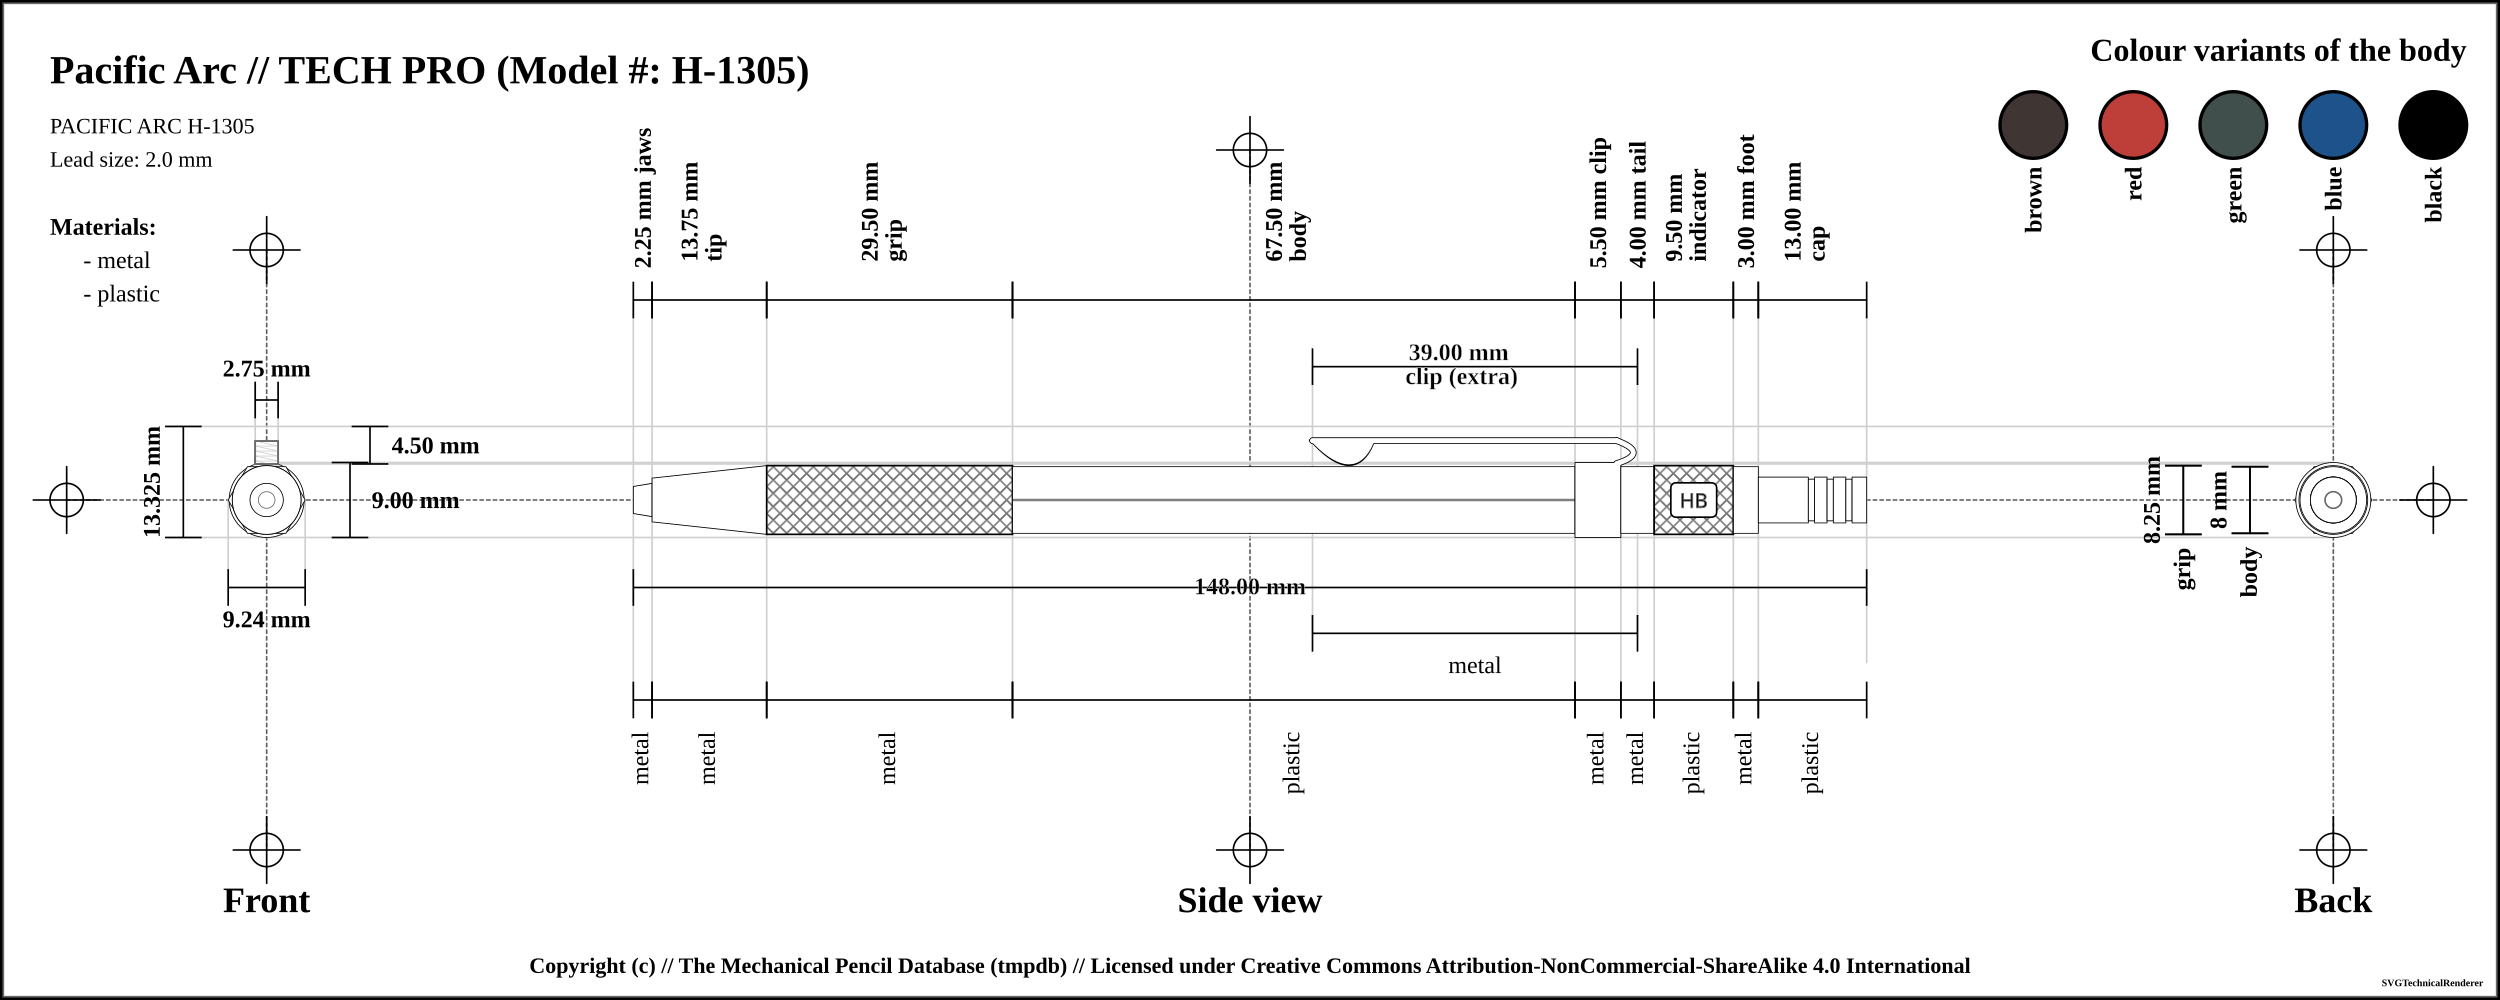
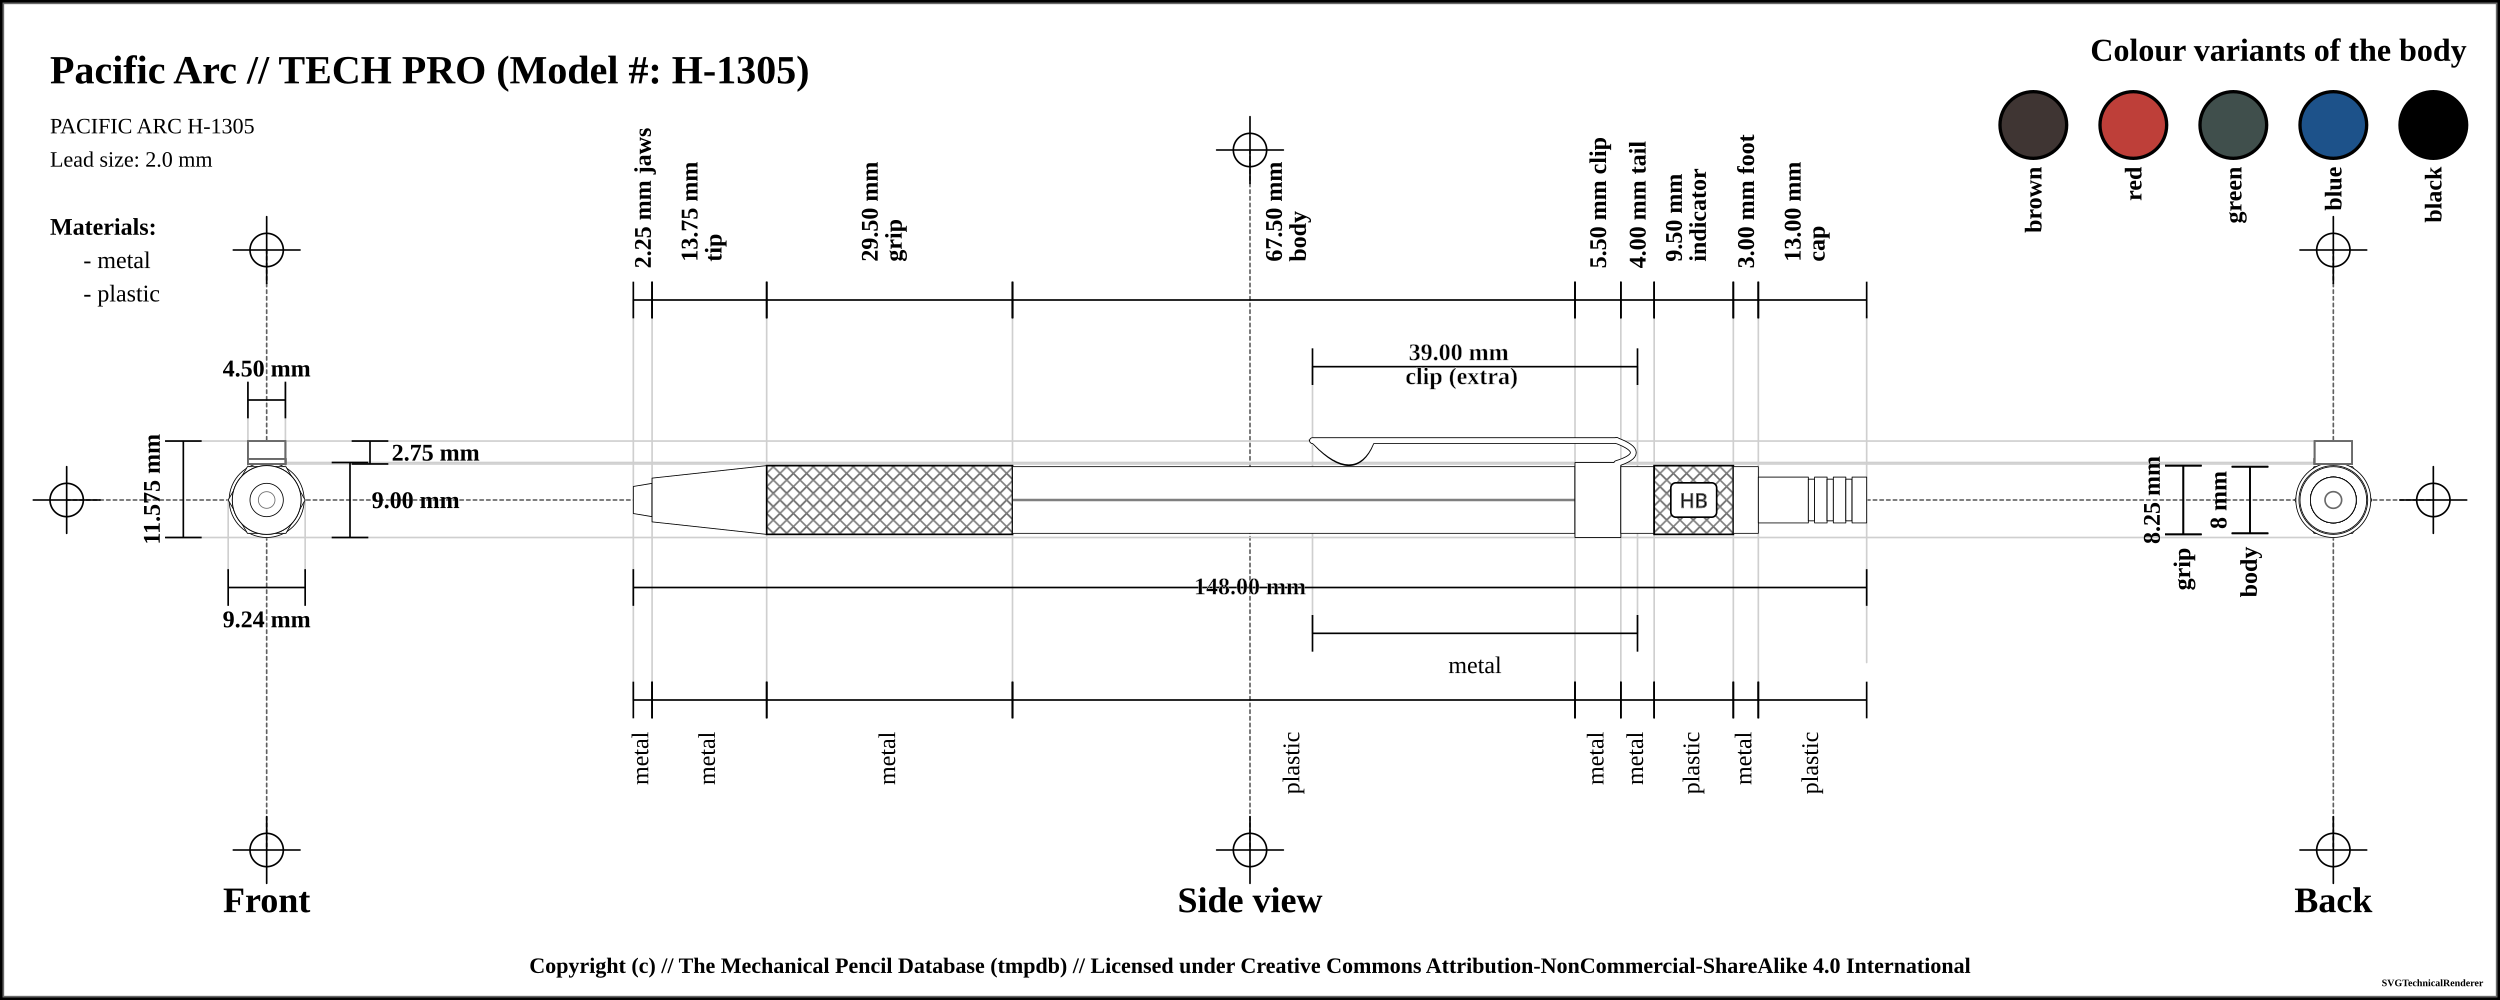
<svg xmlns="http://www.w3.org/2000/svg" width="1500" height="600">
  <pattern id="knurled-large" patternUnits="userSpaceOnUse" width="12" height="12">
    <path stroke="dimgray" stroke-linecap="round" stroke-width="1" d="M 6,6 L 12,12" />
    <path stroke="dimgray" stroke-linecap="round" stroke-width="1" d="M 6,6 L 0,12" />
    <path stroke="gray" stroke-linecap="round" stroke-width="1" d="M 6,6 L 12,0" />
    <path stroke="gray" stroke-linecap="round" stroke-width="1" d="M 6,6 L 0,0" />
  </pattern>
  <pattern id="knurled-small" patternUnits="userSpaceOnUse" width="4" height="4">
    <path stroke="dimgray" stroke-linecap="round" stroke-width="1" d="M 2,2 L 4,4" />
    <path stroke="dimgray" stroke-linecap="round" stroke-width="1" d="M 2,2 L 0,4" />
    <path stroke="gray" stroke-linecap="round" stroke-width="1" d="M 2,2 L 4,0" />
    <path stroke="gray" stroke-linecap="round" stroke-width="1" d="M 2,2 L 0,0" />
  </pattern>
  <pattern id="knurled" patternUnits="userSpaceOnUse" width="8" height="8">
    <path stroke="dimgray" stroke-linecap="round" stroke-width="1" d="M 4,4 L 8,8" />
    <path stroke="dimgray" stroke-linecap="round" stroke-width="1" d="M 4,4 L 0,8" />
    <path stroke="gray" stroke-linecap="round" stroke-width="1" d="M 4,4 L 8,0" />
    <path stroke="gray" stroke-linecap="round" stroke-width="1" d="M 4,4 L 0,0" />
  </pattern>
  <pattern id="lined" patternUnits="userSpaceOnUse" width="3" height="3">
    <path stroke="dimgray" stroke-linecap="round" stroke-width="1" d="M 0,0 L 3,0" />
  </pattern>
  <pattern id="ridged" patternUnits="userSpaceOnUse" width="3" height="3">
    <path stroke="dimgray" stroke-linecap="round" stroke-width="1" d="M 0,0 L 0,3" />
  </pattern>
  <pattern id="spring" patternUnits="userSpaceOnUse" width="8" height="100">
    <path stroke="dimgray" stroke-linecap="round" stroke-width="2" d="M 1,1 L 9,99" />
    <path stroke="white" stroke-linecap="round" stroke-width="1" d="M 1,1 L 9,99" />
  </pattern>
  <pattern id="knurled" patternUnits="userSpaceOnUse" width="8" height="8">
    <path stroke="dimgray" stroke-linecap="round" stroke-width="1" d="M 4,4 L 8,8" />
    <path stroke="dimgray" stroke-linecap="round" stroke-width="1" d="M 4,4 L 0,8" />
    <path stroke="gray" stroke-linecap="round" stroke-width="1" d="M 4,4 L 8,0" />
    <path stroke="gray" stroke-linecap="round" stroke-width="1" d="M 4,4 L 0,0" />
  </pattern>
  <rect x="0" y="0" width="1500" height="600" fill="white" stroke="black" stroke-width="4" />
  <rect x="2" y="2" width="1496" height="596" fill="white" stroke="dimgray" stroke-width="1" />
  <g transform="rotate(0 0 0)">
    <line x1="40" y1="300" x2="1460" y2="300" stroke-linecap="round" stroke="#5f5f5f" stroke-dasharray="2" stroke-width="1" />
    <line x1="20" y1="300" x2="60" y2="300" stroke-linecap="round" stroke="#000000" stroke-width="1" />
    <line x1="40" y1="280" x2="40" y2="320" stroke="#000000" stroke-linecap="round" stroke-width="1" />
    <circle r="10" cx="40" cy="300" fill="white" fill-opacity="0" stroke="#000000" stroke-width="1" />
    <line x1="1440" y1="300" x2="1480" y2="300" stroke-linecap="round" stroke="#000000" stroke-width="1" />
    <line x1="1460" y1="280" x2="1460" y2="320" stroke="#000000" stroke-linecap="round" stroke-width="1" />
    <circle r="10" cx="1460" cy="300" fill="white" fill-opacity="0" stroke="#000000" stroke-width="1" />
    <line x1="750" y1="90" x2="750" y2="510" stroke="#5f5f5f" stroke-linecap="round" stroke-dasharray="2" stroke-width="1" />
    <line x1="730" y1="90" x2="770" y2="90" stroke-linecap="round" stroke="#000000" stroke-width="1" />
    <line x1="750" y1="70" x2="750" y2="110" stroke="#000000" stroke-linecap="round" stroke-width="1" />
    <circle r="10" cx="750" cy="90" fill="white" fill-opacity="0" stroke="#000000" stroke-width="1" />
    <line x1="730" y1="510" x2="770" y2="510" stroke-linecap="round" stroke="#000000" stroke-width="1" />
    <line x1="750" y1="490" x2="750" y2="530" stroke="#000000" stroke-linecap="round" stroke-width="1" />
    <circle r="10" cx="750" cy="510" fill="white" fill-opacity="0" stroke="#000000" stroke-width="1" />
    <line x1="160" y1="150" x2="160" y2="510" stroke="#5f5f5f" stroke-linecap="round" stroke-dasharray="2" stroke-width="1" />
    <line x1="140" y1="150" x2="180" y2="150" stroke-linecap="round" stroke="#000000" stroke-width="1" />
    <line x1="160" y1="130" x2="160" y2="170" stroke="#000000" stroke-linecap="round" stroke-width="1" />
    <circle r="10" cx="160" cy="150" fill="white" fill-opacity="0" stroke="#000000" stroke-width="1" />
    <line x1="140" y1="510" x2="180" y2="510" stroke-linecap="round" stroke="#000000" stroke-width="1" />
    <line x1="160" y1="490" x2="160" y2="530" stroke="#000000" stroke-linecap="round" stroke-width="1" />
    <circle r="10" cx="160" cy="510" fill="white" fill-opacity="0" stroke="#000000" stroke-width="1" />
    <line x1="1400" y1="150" x2="1400" y2="510" stroke="#5f5f5f" stroke-linecap="round" stroke-dasharray="2" stroke-width="1" />
    <line x1="1380" y1="150" x2="1420" y2="150" stroke-linecap="round" stroke="#000000" stroke-width="1" />
    <line x1="1400" y1="130" x2="1400" y2="170" stroke="#000000" stroke-linecap="round" stroke-width="1" />
    <circle r="10" cx="1400" cy="150" fill="white" fill-opacity="0" stroke="#000000" stroke-width="1" />
    <line x1="1380" y1="510" x2="1420" y2="510" stroke-linecap="round" stroke="#000000" stroke-width="1" />
    <line x1="1400" y1="490" x2="1400" y2="530" stroke="#000000" stroke-linecap="round" stroke-width="1" />
    <circle r="10" cx="1400" cy="510" fill="white" fill-opacity="0" stroke="#000000" stroke-width="1" />
    <text x="30" y="50" font-size="2.0em" font-weight="bold"> Pacific Arc // TECH PRO (Model #: H-1305)</text>
    <text x="30" y="80" font-size="1.1em"> PACIFIC ARC H-1305</text>
    <text x="30" y="100" font-size="1.1em"> Lead size: 2.0 mm</text>
    <text x="1480" y="30" font-size="1.6em" font-weight="bold" text-anchor="end" dominant-baseline="central">Colour variants of the body</text>
    <rect x="1440" y="55" width="40" rx="50%" ry="50%" height="40" stroke="black" stroke-width="2" fill="black" fill-opacity="1" />
    <text x="1460" y="100" transform="rotate(-90, 1460, 100)" font-size="1.2em" font-weight="bold" text-anchor="end" dominant-baseline="central">black</text>
    <rect x="1380" y="55" width="40" rx="50%" ry="50%" height="40" stroke="black" stroke-width="2" fill="#1d528a" fill-opacity="1" />
    <text x="1400" y="100" transform="rotate(-90, 1400, 100)" font-size="1.2em" font-weight="bold" text-anchor="end" dominant-baseline="central">blue</text>
    <rect x="1320" y="55" width="40" rx="50%" ry="50%" height="40" stroke="black" stroke-width="2" fill="#404f4c" fill-opacity="1" />
    <text x="1340" y="100" transform="rotate(-90, 1340, 100)" font-size="1.2em" font-weight="bold" text-anchor="end" dominant-baseline="central">green</text>
    <rect x="1260" y="55" width="40" rx="50%" ry="50%" height="40" stroke="black" stroke-width="2" fill="#be3f39" fill-opacity="1" />
    <text x="1280" y="100" transform="rotate(-90, 1280, 100)" font-size="1.2em" font-weight="bold" text-anchor="end" dominant-baseline="central">red</text>
    <rect x="1200" y="55" width="40" rx="50%" ry="50%" height="40" stroke="black" stroke-width="2" fill="#3f3533" fill-opacity="1" />
    <text x="1220" y="100" transform="rotate(-90, 1220, 100)" font-size="1.2em" font-weight="bold" text-anchor="end" dominant-baseline="central">brown</text>
    <text x="30" y="136" font-size="1.2em" font-weight="bold" text-anchor="start" dominant-baseline="central">Materials:</text>
    <text x="50" y="156" font-size="1.2em" text-anchor="start" dominant-baseline="central"> - metal</text>
    <text x="50" y="176" font-size="1.2em" text-anchor="start" dominant-baseline="central"> - plastic</text>
-     <line x1="100" y1="255.875" x2="1400" y2="255.875" stroke-linecap="round" stroke="#cfcfcf" stroke-width="1" />
+     <line x1="100" y1="264.625" x2="1400" y2="264.625" stroke-linecap="round" stroke="#cfcfcf" stroke-width="1" />
    <line x1="160" y1="278.375" x2="1400" y2="278.375" stroke-linecap="round" stroke="#cfcfcf" stroke-width="1" />
-     <line x1="153.125" y1="230" x2="153.125" y2="300" stroke="#cfcfcf" stroke-linecap="round" stroke-width="1" />
-     <line x1="166.875" y1="230" x2="166.875" y2="300" stroke="#cfcfcf" stroke-linecap="round" stroke-width="1" />
+     <line x1="148.75" y1="230" x2="148.75" y2="300" stroke="#cfcfcf" stroke-linecap="round" stroke-width="1" />
+     <line x1="171.25" y1="230" x2="171.25" y2="300" stroke="#cfcfcf" stroke-linecap="round" stroke-width="1" />
    <line x1="160" y1="277.5" x2="1400" y2="277.5" stroke-linecap="round" stroke="#cfcfcf" stroke-width="1" />
    <line x1="100" y1="322.5" x2="1400" y2="322.5" stroke-linecap="round" stroke="#cfcfcf" stroke-width="1" />
    <line x1="136.906" y1="300" x2="136.906" y2="342.5" stroke="#cfcfcf" stroke-linecap="round" stroke-width="1" />
    <line x1="183.094" y1="300" x2="183.094" y2="342.5" stroke="#cfcfcf" stroke-linecap="round" stroke-width="1" />
    <line x1="380" y1="180" x2="380" y2="420" stroke="#cfcfcf" stroke-linecap="round" stroke-width="1" />
    <line x1="391.25" y1="180" x2="391.25" y2="420" stroke="#cfcfcf" stroke-linecap="round" stroke-width="1" />
    <line x1="460" y1="180" x2="460" y2="420" stroke="#cfcfcf" stroke-linecap="round" stroke-width="1" />
    <line x1="607.5" y1="180" x2="607.5" y2="420" stroke="#cfcfcf" stroke-linecap="round" stroke-width="1" />
    <line x1="945" y1="180" x2="945" y2="420" stroke="#cfcfcf" stroke-linecap="round" stroke-width="1" />
    <line x1="787.5" y1="220" x2="787.5" y2="380" stroke="#cfcfcf" stroke-linecap="round" stroke-width="1" />
    <line x1="982.5" y1="220" x2="982.5" y2="380" stroke="#cfcfcf" stroke-linecap="round" stroke-width="1" />
    <line x1="972.5" y1="180" x2="972.5" y2="420" stroke="#cfcfcf" stroke-linecap="round" stroke-width="1" />
    <line x1="992.5" y1="180" x2="992.5" y2="420" stroke="#cfcfcf" stroke-linecap="round" stroke-width="1" />
    <line x1="1040" y1="180" x2="1040" y2="420" stroke="#cfcfcf" stroke-linecap="round" stroke-width="1" />
    <line x1="1055" y1="180" x2="1055" y2="420" stroke="#cfcfcf" stroke-linecap="round" stroke-width="1" />
    <line x1="1120" y1="189.5" x2="1120" y2="397.5" stroke="#cfcfcf" stroke-linecap="round" stroke-width="1" />
    <text x="160" y="540" font-size="1.8em" font-weight="bold" text-anchor="middle" dominant-baseline="central">Front</text>
    <text x="750" y="540" font-size="1.8em" font-weight="bold" text-anchor="middle" dominant-baseline="central">Side view</text>
    <text x="1400" y="540" font-size="1.8em" font-weight="bold" text-anchor="middle" dominant-baseline="central">Back</text>
-     <line x1="153.125" y1="229" x2="153.125" y2="251" stroke="black" stroke-width="1" />
-     <line x1="153.125" y1="240" x2="166.875" y2="240" stroke="black" stroke-width="1" />
-     <line x1="166.875" y1="229" x2="166.875" y2="251" stroke="black" stroke-width="1" />
+     <line x1="148.75" y1="229" x2="148.75" y2="251" stroke="black" stroke-width="1" />
+     <line x1="148.75" y1="240" x2="171.25" y2="240" stroke="black" stroke-width="1" />
+     <line x1="171.25" y1="229" x2="171.25" y2="251" stroke="black" stroke-width="1" />
    <text x="160" y="221" font-size="1.2em" font-weight="bold" text-anchor="middle" dominant-baseline="central" fill="black">
-       <tspan x="160" dy="0">2.75 mm</tspan>
-     </text>
-     <line x1="211" y1="255.875" x2="233" y2="255.875" stroke="black" stroke-width="1" />
-     <line x1="222" y1="255.875" x2="222" y2="278.375" stroke="black" stroke-width="1" />
+       <tspan x="160" dy="0">4.50 mm</tspan>
+     </text>
+     <line x1="211" y1="264.625" x2="233" y2="264.625" stroke="black" stroke-width="1" />
+     <line x1="222" y1="264.625" x2="222" y2="278.375" stroke="black" stroke-width="1" />
    <line x1="211" y1="278.375" x2="233" y2="278.375" stroke="black" stroke-width="1" />
-     <text x="235" y="267.125" font-size="1.2em" font-weight="bold" text-anchor="start" dominant-baseline="central" fill="black">4.50 mm</text>
+     <text x="235" y="271.5" font-size="1.2em" font-weight="bold" text-anchor="start" dominant-baseline="central" fill="black">2.75 mm</text>
    <line x1="199" y1="277.5" x2="221" y2="277.5" stroke="black" stroke-width="1" />
    <line x1="210" y1="277.5" x2="210" y2="322.5" stroke="black" stroke-width="1" />
    <line x1="199" y1="322.5" x2="221" y2="322.5" stroke="black" stroke-width="1" />
    <text x="223" y="300" font-size="1.2em" font-weight="bold" text-anchor="start" dominant-baseline="central" fill="black">9.00 mm</text>
-     <line x1="99" y1="255.875" x2="121" y2="255.875" stroke="black" stroke-width="1" />
-     <line x1="110" y1="255.875" x2="110" y2="322.5" stroke="black" stroke-width="1" />
+     <line x1="99" y1="264.625" x2="121" y2="264.625" stroke="black" stroke-width="1" />
+     <line x1="110" y1="264.625" x2="110" y2="322.5" stroke="black" stroke-width="1" />
    <line x1="99" y1="322.5" x2="121" y2="322.5" stroke="black" stroke-width="1" />
-     <text x="91" y="289.188" transform="rotate(-90, 91, 289.1875)" font-size="1.2em" font-weight="bold" text-anchor="middle" dominant-baseline="central" fill="black">13.325 mm</text>
+     <text x="91" y="293.562" transform="rotate(-90, 91, 293.5625)" font-size="1.2em" font-weight="bold" text-anchor="middle" dominant-baseline="central" fill="black">11.575 mm</text>
    <line x1="136.906" y1="341.5" x2="136.906" y2="363.5" stroke="black" stroke-width="1" />
    <line x1="136.906" y1="352.5" x2="183.094" y2="352.5" stroke="black" stroke-width="1" />
    <line x1="183.094" y1="341.5" x2="183.094" y2="363.5" stroke="black" stroke-width="1" />
    <text x="160" y="371.5" font-size="1.2em" font-weight="bold" text-anchor="middle" dominant-baseline="central" fill="black">
      <tspan x="160" dy="0">9.24 mm</tspan>
    </text>
    <line x1="380" y1="169" x2="380" y2="191" stroke="black" stroke-width="1" />
    <line x1="380" y1="180" x2="391.25" y2="180" stroke="black" stroke-width="1" />
    <line x1="391.25" y1="169" x2="391.25" y2="191" stroke="black" stroke-width="1" />
    <text x="385.625" y="161" font-size="1.2em" transform="rotate(-90, 385.625, 161)" font-weight="bold" text-anchor="start" dominant-baseline="central" fill="black">
      <tspan x="385.625" dy="0">2.25 mm jaws</tspan>
    </text>
    <line x1="391.25" y1="169" x2="391.25" y2="191" stroke="black" stroke-width="1" />
    <line x1="391.25" y1="180" x2="460" y2="180" stroke="black" stroke-width="1" />
    <line x1="460" y1="169" x2="460" y2="191" stroke="black" stroke-width="1" />
    <text x="425.625" y="161" font-size="1.2em" transform="rotate(-90, 413.625, 161)" font-weight="bold" text-anchor="start" dominant-baseline="central" fill="black">
      <tspan x="417.625" dy="0">13.75 mm</tspan>
      <tspan x="417.625" dy="1em">tip</tspan>
    </text>
    <line x1="460" y1="169" x2="460" y2="191" stroke="black" stroke-width="1" />
    <line x1="460" y1="180" x2="607.5" y2="180" stroke="black" stroke-width="1" />
    <line x1="607.5" y1="169" x2="607.5" y2="191" stroke="black" stroke-width="1" />
    <text x="533.75" y="161" font-size="1.2em" transform="rotate(-90, 521.75, 161)" font-weight="bold" text-anchor="start" dominant-baseline="central" fill="black">
      <tspan x="525.75" dy="0">29.50 mm</tspan>
      <tspan x="525.75" dy="1em">grip</tspan>
    </text>
    <line x1="607.5" y1="169" x2="607.5" y2="191" stroke="black" stroke-width="1" />
    <line x1="607.5" y1="180" x2="945" y2="180" stroke="black" stroke-width="1" />
    <line x1="945" y1="169" x2="945" y2="191" stroke="black" stroke-width="1" />
    <text x="776.25" y="161" font-size="1.2em" transform="rotate(-90, 764.25, 161)" font-weight="bold" text-anchor="start" dominant-baseline="central" fill="black">
      <tspan x="768.25" dy="0">67.50 mm</tspan>
      <tspan x="768.25" dy="1em">body</tspan>
    </text>
    <line x1="945" y1="169" x2="945" y2="191" stroke="black" stroke-width="1" />
    <line x1="945" y1="180" x2="972.5" y2="180" stroke="black" stroke-width="1" />
    <line x1="972.5" y1="169" x2="972.5" y2="191" stroke="black" stroke-width="1" />
    <text x="958.75" y="161" font-size="1.2em" transform="rotate(-90, 958.75, 161)" font-weight="bold" text-anchor="start" dominant-baseline="central" fill="black">
      <tspan x="958.75" dy="0">5.50 mm clip</tspan>
    </text>
    <line x1="787.5" y1="209" x2="787.5" y2="231" stroke="black" stroke-width="1" />
    <line x1="787.5" y1="220" x2="982.5" y2="220" stroke="black" stroke-width="1" />
    <line x1="982.5" y1="209" x2="982.5" y2="231" stroke="black" stroke-width="1" />
    <text x="885" y="212" font-weight="bold" font-size="1.2em" stroke="white" stroke-width="0.25" text-anchor="middle" dominant-baseline="middle" fill="black">
      <tspan x="877" dy="0">39.00 mm</tspan>
      <tspan x="877" dy="1em">clip (extra)</tspan>
    </text>
    <line x1="972.5" y1="169" x2="972.5" y2="191" stroke="black" stroke-width="1" />
    <line x1="972.5" y1="180" x2="992.5" y2="180" stroke="black" stroke-width="1" />
    <line x1="992.5" y1="169" x2="992.5" y2="191" stroke="black" stroke-width="1" />
    <text x="982.5" y="161" font-size="1.2em" transform="rotate(-90, 982.5, 161)" font-weight="bold" text-anchor="start" dominant-baseline="central" fill="black">
      <tspan x="982.5" dy="0">4.00 mm tail</tspan>
    </text>
    <line x1="992.5" y1="169" x2="992.5" y2="191" stroke="black" stroke-width="1" />
    <line x1="992.5" y1="180" x2="1040" y2="180" stroke="black" stroke-width="1" />
    <line x1="1040" y1="169" x2="1040" y2="191" stroke="black" stroke-width="1" />
    <text x="1016.25" y="161" font-size="1.2em" transform="rotate(-90, 1004.25, 161)" font-weight="bold" text-anchor="start" dominant-baseline="central" fill="black">
      <tspan x="1008.25" dy="0">9.50 mm</tspan>
      <tspan x="1008.25" dy="1em">indicator</tspan>
    </text>
    <line x1="1040" y1="169" x2="1040" y2="191" stroke="black" stroke-width="1" />
    <line x1="1040" y1="180" x2="1055" y2="180" stroke="black" stroke-width="1" />
    <line x1="1055" y1="169" x2="1055" y2="191" stroke="black" stroke-width="1" />
    <text x="1047.5" y="161" font-size="1.2em" transform="rotate(-90, 1047.5, 161)" font-weight="bold" text-anchor="start" dominant-baseline="central" fill="black">
      <tspan x="1047.5" dy="0">3.00 mm foot</tspan>
    </text>
    <line x1="1055" y1="169" x2="1055" y2="191" stroke="black" stroke-width="1" />
    <line x1="1055" y1="180" x2="1120" y2="180" stroke="black" stroke-width="1" />
    <line x1="1120" y1="169" x2="1120" y2="191" stroke="black" stroke-width="1" />
    <text x="1087.5" y="161" font-size="1.2em" transform="rotate(-90, 1075.5, 161)" font-weight="bold" text-anchor="start" dominant-baseline="central" fill="black">
      <tspan x="1079.5" dy="0">13.00 mm</tspan>
      <tspan x="1079.5" dy="1em">cap</tspan>
    </text>
    <line x1="1299" y1="279.375" x2="1321" y2="279.375" stroke="black" stroke-width="1" />
    <line x1="1310" y1="279.375" x2="1310" y2="320.625" stroke="black" stroke-width="1" />
    <line x1="1299" y1="320.625" x2="1321" y2="320.625" stroke="black" stroke-width="1" />
    <text x="1291" y="300" transform="rotate(-90, 1291, 300)" font-size="1.2em" font-weight="bold" text-anchor="middle" dominant-baseline="central" fill="black">8.25 mm</text>
    <line x1="1299" y1="279.375" x2="1321" y2="279.375" stroke="black" stroke-width="1" />
    <line x1="1310" y1="279.375" x2="1310" y2="320.625" stroke="black" stroke-width="1" />
    <line x1="1299" y1="320.625" x2="1321" y2="320.625" stroke="black" stroke-width="1" />
    <text x="1310" y="328.625" transform="rotate(-90, 1310, 328.625)" font-weight="bold" font-size="1.2em" text-anchor="end" dominant-baseline="middle" fill="black">grip</text>
    <line x1="1339" y1="280" x2="1361" y2="280" stroke="black" stroke-width="1" />
    <line x1="1350" y1="280" x2="1350" y2="320" stroke="black" stroke-width="1" />
    <line x1="1339" y1="320" x2="1361" y2="320" stroke="black" stroke-width="1" />
    <text x="1331" y="300" transform="rotate(-90, 1331, 300)" font-size="1.2em" font-weight="bold" text-anchor="middle" dominant-baseline="central" fill="black">8 mm</text>
    <line x1="1339" y1="280" x2="1361" y2="280" stroke="black" stroke-width="1" />
    <line x1="1350" y1="280" x2="1350" y2="320" stroke="black" stroke-width="1" />
    <line x1="1339" y1="320" x2="1361" y2="320" stroke="black" stroke-width="1" />
    <text x="1350" y="328" transform="rotate(-90, 1350, 328)" font-weight="bold" font-size="1.2em" text-anchor="end" dominant-baseline="middle" fill="black">body</text>
    <line x1="380" y1="341.5" x2="380" y2="363.5" stroke="black" stroke-width="1" />
    <line x1="380" y1="352.5" x2="1120" y2="352.5" stroke="black" stroke-width="1" />
    <line x1="1120" y1="341.5" x2="1120" y2="363.5" stroke="black" stroke-width="1" />
    <text x="750" y="352.5" font-weight="bold" font-size="1.2em" stroke="white" stroke-width="0.25" text-anchor="middle" dominant-baseline="middle" fill="black">
      <tspan x="750" dy="0">148.00 mm</tspan>
    </text>
    <line x1="380" y1="409" x2="380" y2="431" stroke="black" stroke-width="1" />
    <line x1="380" y1="420" x2="391.25" y2="420" stroke="black" stroke-width="1" />
    <line x1="391.25" y1="409" x2="391.25" y2="431" stroke="black" stroke-width="1" />
    <text x="385.625" y="439" font-size="1.2em" transform="rotate(-90, 385.625, 439)" text-anchor="end" dominant-baseline="middle" fill="black">
      <tspan x="385.625" dy="0">metal</tspan>
    </text>
    <line x1="391.25" y1="409" x2="391.25" y2="431" stroke="black" stroke-width="1" />
    <line x1="391.25" y1="420" x2="460" y2="420" stroke="black" stroke-width="1" />
    <line x1="460" y1="409" x2="460" y2="431" stroke="black" stroke-width="1" />
    <text x="425.625" y="439" font-size="1.2em" transform="rotate(-90, 425.625, 439)" text-anchor="end" dominant-baseline="middle" fill="black">
      <tspan x="425.625" dy="0">metal</tspan>
    </text>
    <line x1="460" y1="409" x2="460" y2="431" stroke="black" stroke-width="1" />
    <line x1="460" y1="420" x2="607.5" y2="420" stroke="black" stroke-width="1" />
    <line x1="607.5" y1="409" x2="607.5" y2="431" stroke="black" stroke-width="1" />
    <text x="533.75" y="439" font-size="1.2em" transform="rotate(-90, 533.75, 439)" text-anchor="end" dominant-baseline="middle" fill="black">
      <tspan x="533.75" dy="0">metal</tspan>
    </text>
    <line x1="607.5" y1="409" x2="607.5" y2="431" stroke="black" stroke-width="1" />
    <line x1="607.5" y1="420" x2="945" y2="420" stroke="black" stroke-width="1" />
    <line x1="945" y1="409" x2="945" y2="431" stroke="black" stroke-width="1" />
    <text x="776.25" y="439" font-size="1.2em" transform="rotate(-90, 776.25, 439)" text-anchor="end" dominant-baseline="middle" fill="black">
      <tspan x="776.25" dy="0">plastic</tspan>
    </text>
    <line x1="787.5" y1="369" x2="787.5" y2="391" stroke="black" stroke-width="1" />
    <line x1="787.5" y1="380" x2="982.5" y2="380" stroke="black" stroke-width="1" />
    <line x1="982.5" y1="369" x2="982.5" y2="391" stroke="black" stroke-width="1" />
    <text x="885" y="399" font-size="1.2em" text-anchor="middle" dominant-baseline="central" fill="black">
      <tspan x="885" dy="0">metal</tspan>
    </text>
    <line x1="945" y1="409" x2="945" y2="431" stroke="black" stroke-width="1" />
    <line x1="945" y1="420" x2="972.5" y2="420" stroke="black" stroke-width="1" />
    <line x1="972.5" y1="409" x2="972.5" y2="431" stroke="black" stroke-width="1" />
    <text x="958.75" y="439" font-size="1.2em" transform="rotate(-90, 958.75, 439)" text-anchor="end" dominant-baseline="middle" fill="black">
      <tspan x="958.75" dy="0">metal</tspan>
    </text>
    <line x1="972.5" y1="409" x2="972.5" y2="431" stroke="black" stroke-width="1" />
    <line x1="972.5" y1="420" x2="992.5" y2="420" stroke="black" stroke-width="1" />
    <line x1="992.5" y1="409" x2="992.5" y2="431" stroke="black" stroke-width="1" />
    <text x="982.5" y="439" font-size="1.2em" transform="rotate(-90, 982.5, 439)" text-anchor="end" dominant-baseline="middle" fill="black">
      <tspan x="982.5" dy="0">metal</tspan>
    </text>
    <line x1="992.5" y1="409" x2="992.5" y2="431" stroke="black" stroke-width="1" />
    <line x1="992.5" y1="420" x2="1040" y2="420" stroke="black" stroke-width="1" />
    <line x1="1040" y1="409" x2="1040" y2="431" stroke="black" stroke-width="1" />
    <text x="1016.25" y="439" font-size="1.2em" transform="rotate(-90, 1016.25, 439)" text-anchor="end" dominant-baseline="middle" fill="black">
      <tspan x="1016.25" dy="0">plastic</tspan>
    </text>
    <line x1="1040" y1="409" x2="1040" y2="431" stroke="black" stroke-width="1" />
    <line x1="1040" y1="420" x2="1055" y2="420" stroke="black" stroke-width="1" />
    <line x1="1055" y1="409" x2="1055" y2="431" stroke="black" stroke-width="1" />
    <text x="1047.5" y="439" font-size="1.2em" transform="rotate(-90, 1047.5, 439)" text-anchor="end" dominant-baseline="middle" fill="black">
      <tspan x="1047.5" dy="0">metal</tspan>
    </text>
    <line x1="1055" y1="409" x2="1055" y2="431" stroke="black" stroke-width="1" />
    <line x1="1055" y1="420" x2="1120" y2="420" stroke="black" stroke-width="1" />
    <line x1="1120" y1="409" x2="1120" y2="431" stroke="black" stroke-width="1" />
    <text x="1087.5" y="439" font-size="1.2em" transform="rotate(-90, 1087.5, 439)" text-anchor="end" dominant-baseline="middle" fill="black">
      <tspan x="1087.5" dy="0">plastic</tspan>
    </text>
    <path d="M380 291.875 L391.25 290 L391.25 310 L380 308.125 Z" stroke-width="0.5" stroke="black" stroke-linejoin="round" fill="white" fill-opacity="1" />
    <path d="M391.25 286.875 L460 279.375 L460 320.625 L391.25 313.125 Z" stroke-width="0.5" stroke="black" stroke-linejoin="round" fill="white" fill-opacity="1" />
    <path d="M460 279.375 L607.5 279.375 L607.5 320.625 L460 320.625 Z" stroke-width="0.5" stroke="black" stroke-linejoin="round" fill="white" fill-opacity="1" />
    <path d="M460 279.375 L607.5 279.375 L607.5 320.625 L460 320.625 Z" stroke-width="1.0" stroke="black" fill="url(#knurled)" />
    <path d="M607.5 280 L945 280 L945 320 L607.5 320 Z" stroke-width="0.5" stroke="black" stroke-linejoin="round" fill="white" fill-opacity="1" />
    <line x1="607.5" y1="300" x2="945" y2="300" stroke-width="1.5" stroke="black" fill="none" stroke-opacity="0.5" />
    <line x1="607.5" y1="300" x2="945" y2="300" stroke-width="0.5" stroke="gray" fill="none" stroke-opacity="0.5" />
    <path d="M789.75 265.875 Q812.5 289.375 822.5 265.875 Z" stroke-width="4" stroke="black" fill="dimgray" stroke-linecap="round" />
    <line x1="787.5" y1="264.375" x2="970" y2="264.375" stroke-width="4" stroke="black" fill="dimgray" stroke-linecap="round" />
    <path d="M970 264.375 Q990 271.875 970 278.125" stroke-width="4" stroke="black" fill="none" stroke-linecap="round" />
    <path d="M945 277.5 L972.5 277.5 L972.5 322.5 L945 322.5 Z" stroke-width="0.5" stroke="black" stroke-linejoin="round" fill="white" fill-opacity="1" />
    <path d="M789.75 265.875 Q812.5 288.375 822.5 265.875 Z" stroke-width="3" stroke="white" fill="white" stroke-linecap="round" />
    <line x1="787.5" y1="264.375" x2="970" y2="264.375" stroke-width="3" stroke="white" fill="white" stroke-linecap="round" />
    <path d="M970 264.375 Q990 271.875 970 278.125" stroke-width="3" stroke="white" fill="none" stroke-linecap="round" />
    <path d="M972.5 280 L992.5 280 L992.5 320 L972.5 320 Z" stroke-width="0.5" stroke="black" stroke-linejoin="round" fill="white" fill-opacity="1" />
    <path d="M992.5 279.375 L1040 279.375 L1040 320.625 L992.5 320.625 Z" stroke-width="0.5" stroke="black" stroke-linejoin="round" fill="white" fill-opacity="1" />
    <path d="M992.5 279.375 L1040 279.375 L1040 320.625 L992.5 320.625 Z" stroke-width="1.0" stroke="black" fill="url(#knurled)" />
    <rect x="1002.5" y="289.688" width="27.5" height="20.625" rx="3" ry="3" stroke-width="1" stroke="black" fill="white" />
    <text x="1016.25" y="300" text-anchor="middle" dominant-baseline="central">
      <tspan stroke="dimgray" stroke-width="0.5" font-family="sans-serif" fill="black" textLength="{this.width * 5 - 24}"> HB</tspan>
    </text>
    <path d="M1040 280 L1055 280 L1055 320 L1040 320 Z" stroke-width="0.5" stroke="black" stroke-linejoin="round" fill="white" fill-opacity="1" />
    <path d="M1055 286.25 L1085 286.25 L1085 313.75 L1055 313.75 Z" stroke-width="0.5" stroke="black" stroke-linejoin="round" fill="white" fill-opacity="1" />
    <path d="M1085 287.5 L1088.75 287.5 L1088.75 312.5 L1085 312.5 Z" stroke-width="0.5" stroke="black" stroke-linejoin="round" fill="white" fill-opacity="1" />
    <path d="M1088.75 286.25 L1096.25 286.25 L1096.25 313.75 L1088.75 313.75 Z" stroke-width="0.5" stroke="black" stroke-linejoin="round" fill="white" fill-opacity="1" />
    <path d="M1096.25 287.5 L1100 287.5 L1100 312.5 L1096.25 312.5 Z" stroke-width="0.5" stroke="black" stroke-linejoin="round" fill="white" fill-opacity="1" />
    <path d="M1100 286.25 L1107.5 286.25 L1107.5 313.75 L1100 313.75 Z" stroke-width="0.5" stroke="black" stroke-linejoin="round" fill="white" fill-opacity="1" />
    <path d="M1107.5 287.5 L1111.25 287.5 L1111.25 312.5 L1107.5 312.5 Z" stroke-width="0.5" stroke="black" stroke-linejoin="round" fill="white" fill-opacity="1" />
    <path d="M1111.25 286.25 L1120 286.25 L1120 313.75 L1111.25 313.75 Z" stroke-width="0.5" stroke="black" stroke-linejoin="round" fill="white" fill-opacity="1" />
    <circle r="13.75" cx="160" cy="300" fill="white" fill-opacity="1" stroke="black" stroke-width="0.5" />
    <circle r="12.5" cx="160" cy="300" fill="white" fill-opacity="1" stroke="black" stroke-width="0.5" />
    <circle r="13.75" cx="160" cy="300" fill="white" fill-opacity="1" stroke="black" stroke-width="0.5" />
    <circle r="12.5" cx="160" cy="300" fill="white" fill-opacity="1" stroke="black" stroke-width="0.5" />
    <circle r="13.75" cx="160" cy="300" fill="white" fill-opacity="1" stroke="black" stroke-width="0.5" />
    <circle r="12.5" cx="160" cy="300" fill="white" fill-opacity="1" stroke="black" stroke-width="0.5" />
    <circle r="13.75" cx="160" cy="300" fill="white" fill-opacity="1" stroke="black" stroke-width="0.5" />
    <circle r="20" cx="160" cy="300" fill="white" fill-opacity="1" stroke="black" stroke-width="0.5" />
    <circle r="20.625" cx="160" cy="300" fill="white" fill-opacity="1" stroke="black" stroke-width="0.5" />
    <circle r="20" cx="160" cy="300" fill="white" fill-opacity="1" stroke="black" stroke-width="0.5" />
    <circle r="22.5" cx="160" cy="300" fill="white" fill-opacity="1" stroke="black" stroke-width="0.5" />
-     <rect x="153.125" y="275.375" width="13.75" height="3" rx="0" ry="0" stroke-width="1.0" stroke="dimgray" fill="white" />
-     <line x1="153.125" x2="166.875" y1="275.375" y2="278.375" stroke-width="0.5" stroke="#cfcfcf" />
-     <rect x="153.125" y="275.375" width="13.75" height="3" rx="0" ry="0" stroke-width="1.0" stroke="dimgray" fill="none" />
-     <rect x="153.125" y="275.375" width="13.75" height="3" rx="0" ry="0" stroke-width="1.0" stroke="dimgray" fill="white" />
-     <line x1="153.125" x2="166.875" y1="275.375" y2="278.375" stroke-width="0.5" stroke="#cfcfcf" />
-     <rect x="153.125" y="275.375" width="13.75" height="3" rx="0" ry="0" stroke-width="1.0" stroke="dimgray" fill="none" />
-     <rect x="153.125" y="264.625" width="13.75" height="13.75" rx="0" ry="0" stroke-width="1.0" stroke="dimgray" fill="white" />
-     <line x1="153.125" x2="166.875" y1="264.625" y2="267.625" stroke-width="0.5" stroke="#cfcfcf" />
-     <line x1="153.125" x2="166.875" y1="267.625" y2="267.625" stroke-width="0.5" stroke="#cfcfcf" />
-     <line x1="153.125" x2="166.875" y1="267.625" y2="270.625" stroke-width="0.5" stroke="#cfcfcf" />
-     <line x1="153.125" x2="166.875" y1="270.625" y2="270.625" stroke-width="0.5" stroke="#cfcfcf" />
-     <line x1="153.125" x2="166.875" y1="270.625" y2="273.625" stroke-width="0.5" stroke="#cfcfcf" />
-     <line x1="153.125" x2="166.875" y1="273.625" y2="273.625" stroke-width="0.5" stroke="#cfcfcf" />
-     <line x1="153.125" x2="166.875" y1="273.625" y2="276.625" stroke-width="0.5" stroke="#cfcfcf" />
-     <line x1="153.125" x2="166.875" y1="276.625" y2="276.625" stroke-width="0.5" stroke="#cfcfcf" />
-     <line x1="153.125" x2="166.875" y1="276.625" y2="279.625" stroke-width="0.5" stroke="#cfcfcf" />
-     <rect x="153.125" y="264.625" width="13.75" height="13.75" rx="0" ry="0" stroke-width="1.0" stroke="dimgray" fill="none" />
+     <rect x="148.75" y="264.625" width="22.5" height="13.75" rx="0" ry="0" stroke-width="1.0" stroke="dimgray" fill="white" />
+     <rect x="148.75" y="264.625" width="22.5" height="13.75" rx="0" ry="0" stroke-width="1.0" stroke="dimgray" fill="none" />
+     <rect x="148.75" y="275.375" width="22.5" height="3" rx="0" ry="0" stroke-width="1.0" stroke="dimgray" fill="white" />
+     <rect x="148.75" y="275.375" width="22.5" height="3" rx="0" ry="0" stroke-width="1.0" stroke="dimgray" fill="none" />
+     <rect x="148.75" y="275.375" width="22.5" height="3" rx="0" ry="0" stroke-width="1.0" stroke="dimgray" fill="white" />
+     <rect x="148.75" y="275.375" width="22.5" height="3" rx="0" ry="0" stroke-width="1.0" stroke="dimgray" fill="none" />
    <polygon points="148.453,280 171.547,280 183.094,300 171.547,320 148.453,320 136.906,300 " stroke="black" stroke-width="0.5" fill="white" fill-opacity="1" />
    <circle r="20.625" cx="160" cy="300" fill="white" fill-opacity="1" stroke="black" stroke-width="0.5" />
    <circle r="13.125" cx="160" cy="300" stroke="black" stroke-width="0.5" fill="white" fill-opacity="1" />
    <circle r="20.625" cx="160" cy="300" stroke="black" stroke-width="0.5" fill="white" fill-opacity="1" />
    <circle r="8.125" cx="160" cy="300" stroke="black" stroke-width="0.5" fill="white" fill-opacity="1" />
    <circle r="10" cx="160" cy="300" stroke="black" stroke-width="0.5" fill="white" fill-opacity="1" />
    <circle r="5" cx="160" cy="300" fill="white" fill-opacity="1" stroke="dimgray" stroke-width="0.5" />
    <circle r="8.125" cx="1400" cy="300" stroke="black" stroke-width="0.5" fill="white" fill-opacity="1" />
    <circle r="10" cx="1400" cy="300" stroke="black" stroke-width="0.5" fill="white" fill-opacity="1" />
    <circle r="13.125" cx="1400" cy="300" stroke="black" stroke-width="0.5" fill="white" fill-opacity="1" />
    <circle r="20.625" cx="1400" cy="300" stroke="black" stroke-width="0.5" fill="white" fill-opacity="1" />
    <circle r="20.625" cx="1400" cy="300" fill="white" fill-opacity="1" stroke="black" stroke-width="0.5" />
    <polygon points="1388.453,280 1411.547,280 1423.094,300 1411.547,320 1388.453,320 1376.906,300 " stroke="black" stroke-width="0.5" fill="white" fill-opacity="1" />
    <circle r="22.5" cx="1400" cy="300" fill="white" fill-opacity="1" stroke="black" stroke-width="0.5" />
+     <rect x="1388.75" y="275.375" width="22.5" height="3" rx="0" ry="0" stroke-width="1.0" stroke="dimgray" fill="white" />
+     <rect x="1388.75" y="275.375" width="22.5" height="3" rx="0" ry="0" stroke-width="1.0" stroke="dimgray" fill="none" />
+     <rect x="1388.75" y="275.375" width="22.5" height="3" rx="0" ry="0" stroke-width="1.0" stroke="dimgray" fill="white" />
+     <rect x="1388.75" y="275.375" width="22.5" height="3" rx="0" ry="0" stroke-width="1.0" stroke="dimgray" fill="none" />
+     <rect x="1388.75" y="264.625" width="22.5" height="13.75" rx="0" ry="0" stroke-width="1.0" stroke="dimgray" fill="white" />
+     <rect x="1388.75" y="264.625" width="22.5" height="13.75" rx="0" ry="0" stroke-width="1.0" stroke="dimgray" fill="none" />
    <circle r="20" cx="1400" cy="300" fill="white" fill-opacity="1" stroke="black" stroke-width="0.5" />
    <circle r="20.625" cx="1400" cy="300" fill="white" fill-opacity="1" stroke="black" stroke-width="0.5" />
    <circle r="20" cx="1400" cy="300" fill="white" fill-opacity="1" stroke="black" stroke-width="0.5" />
    <circle r="13.75" cx="1400" cy="300" fill="white" fill-opacity="1" stroke="black" stroke-width="0.5" />
    <circle r="12.5" cx="1400" cy="300" fill="white" fill-opacity="1" stroke="black" stroke-width="0.5" />
    <circle r="13.75" cx="1400" cy="300" fill="white" fill-opacity="1" stroke="black" stroke-width="0.5" />
    <circle r="12.5" cx="1400" cy="300" fill="white" fill-opacity="1" stroke="black" stroke-width="0.5" />
    <circle r="13.75" cx="1400" cy="300" fill="white" fill-opacity="1" stroke="black" stroke-width="0.5" />
    <circle r="12.5" cx="1400" cy="300" fill="white" fill-opacity="1" stroke="black" stroke-width="0.5" />
    <circle r="13.75" cx="1400" cy="300" fill="white" fill-opacity="1" stroke="black" stroke-width="0.5" />
    <circle r="5" cx="1400" cy="300" fill="white" fill-opacity="1" stroke="dimgray" stroke-width="1" />
  </g>
  <text x="50%" y="580" font-size="1.1em" font-weight="bold" text-anchor="middle" dominant-baseline="middle">Copyright (c) // The Mechanical Pencil Database (tmpdb) // Licensed under Creative Commons Attribution-NonCommercial-ShareAlike 4.0 International</text>
  <text x="1490" y="590" font-size="0.5em" font-weight="bold" text-anchor="end" dominant-baseline="middle">SVGTechnicalRenderer</text>
</svg>
